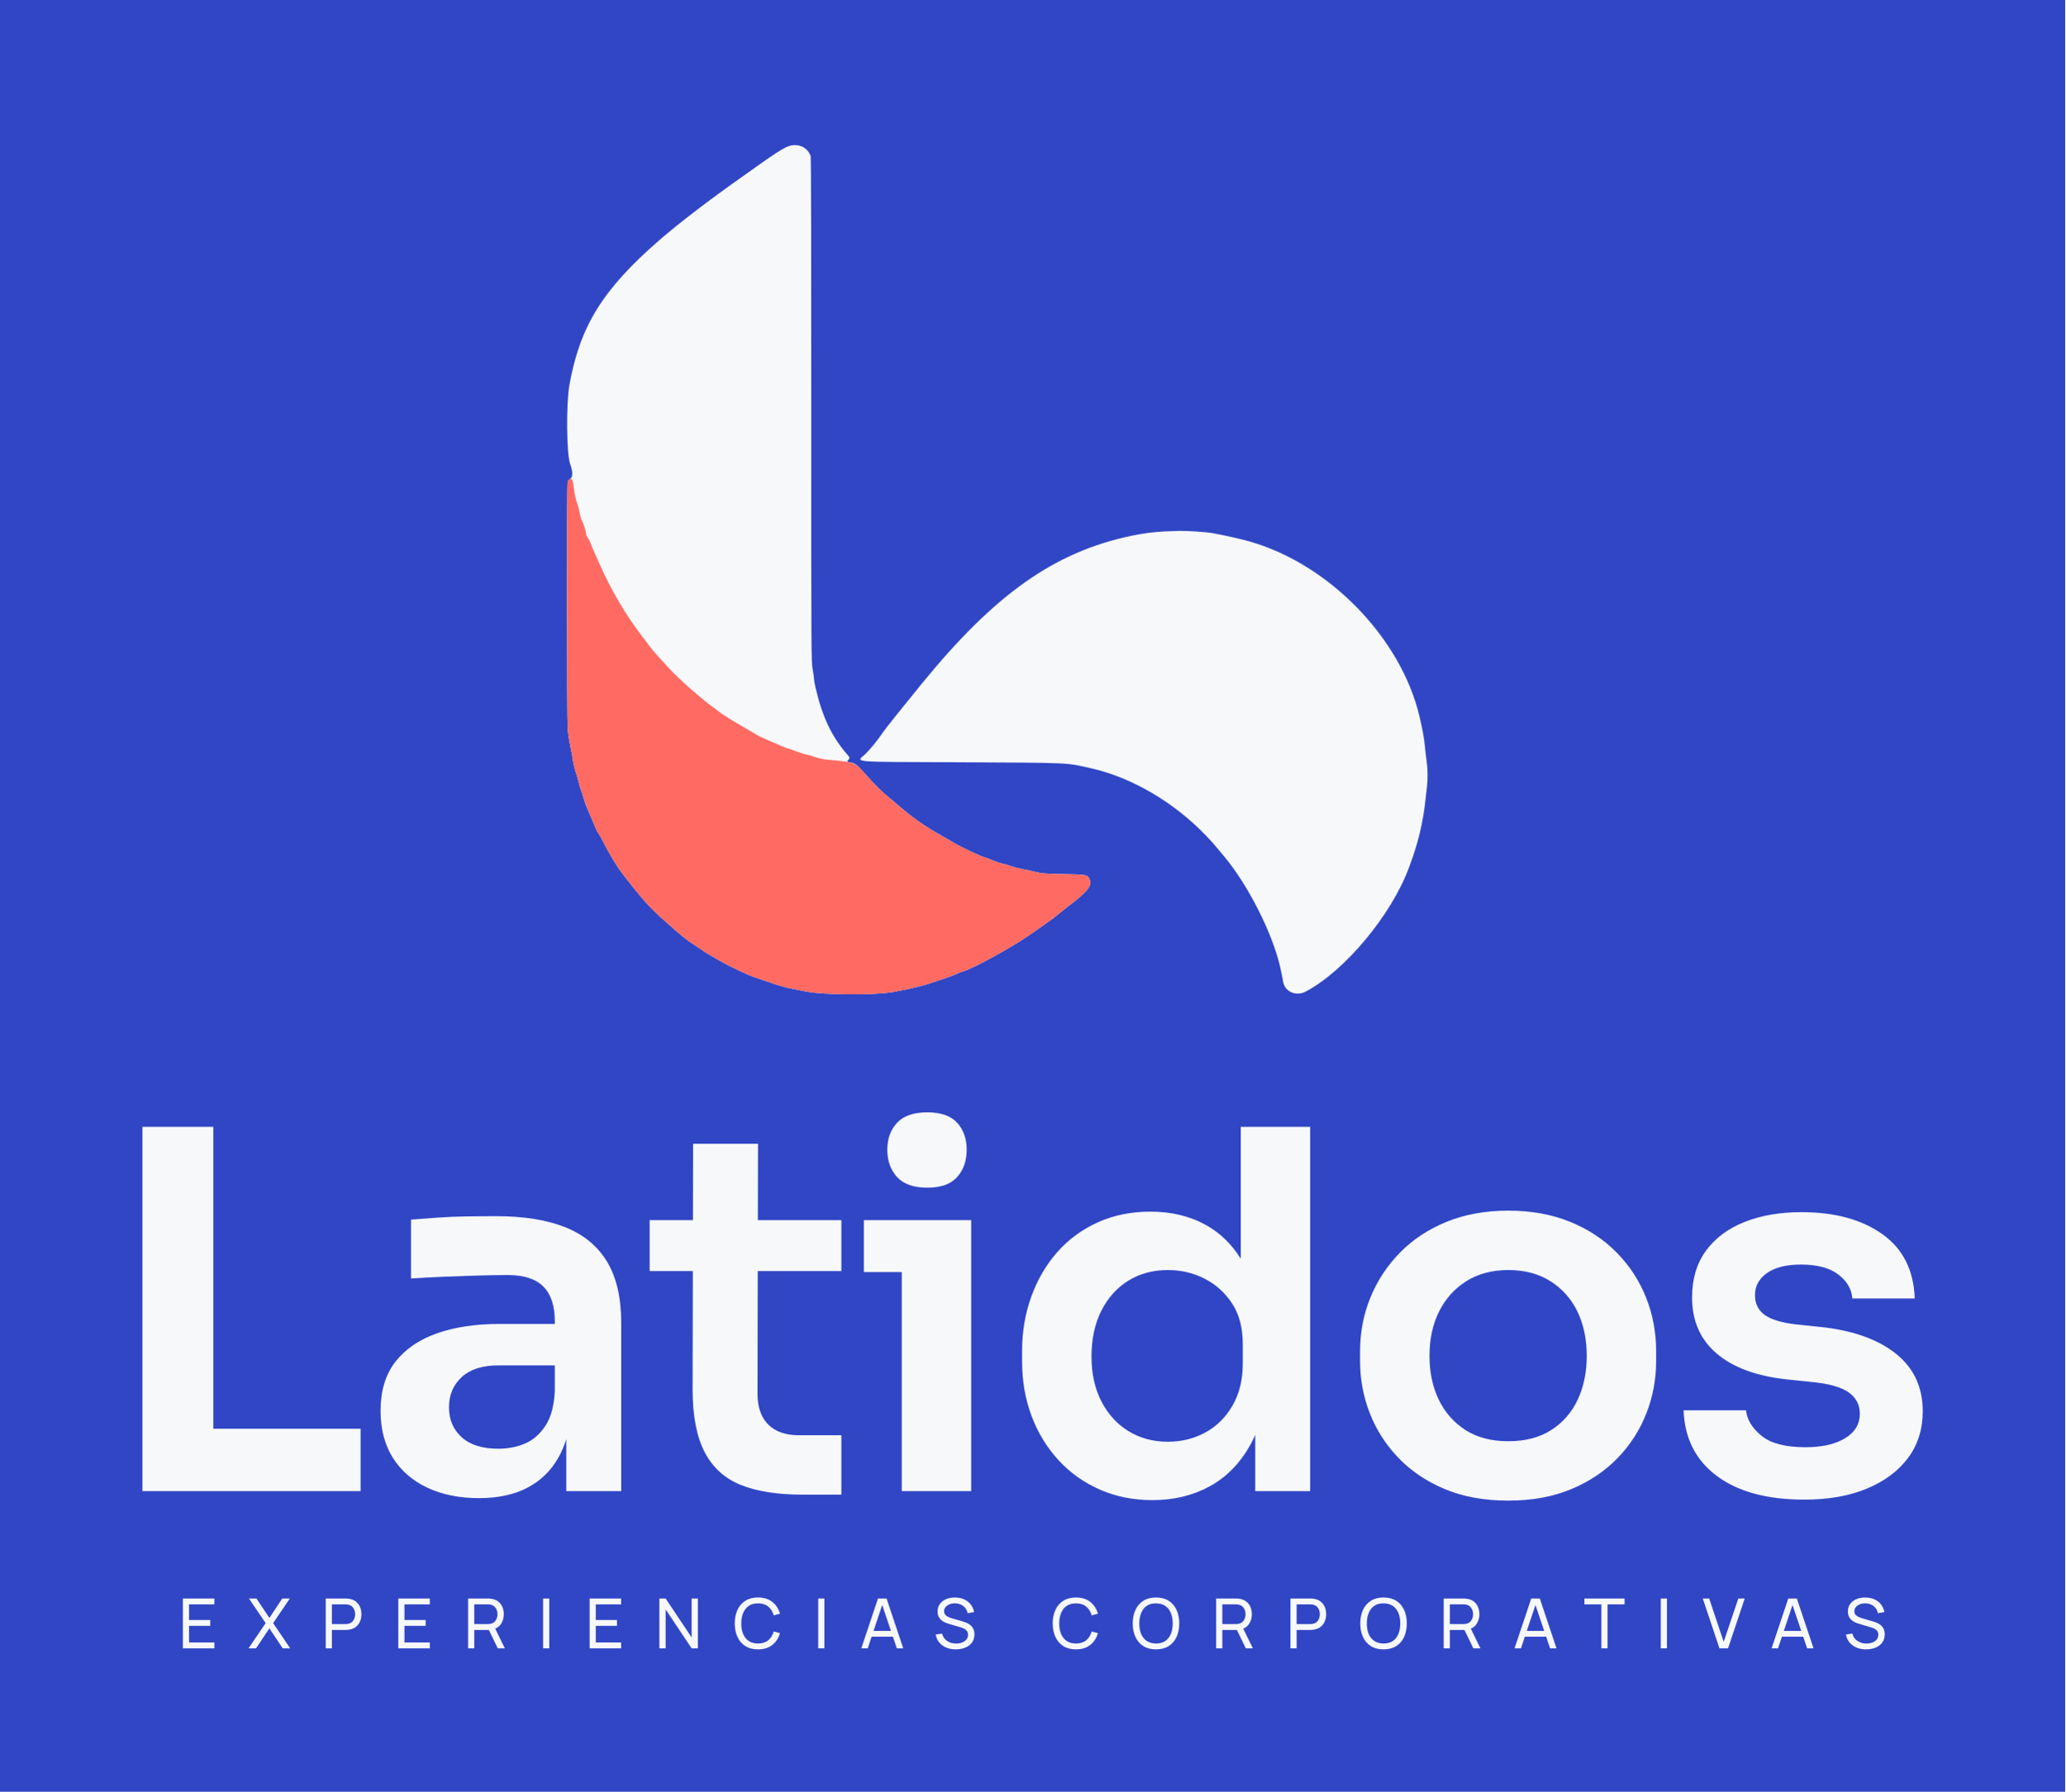
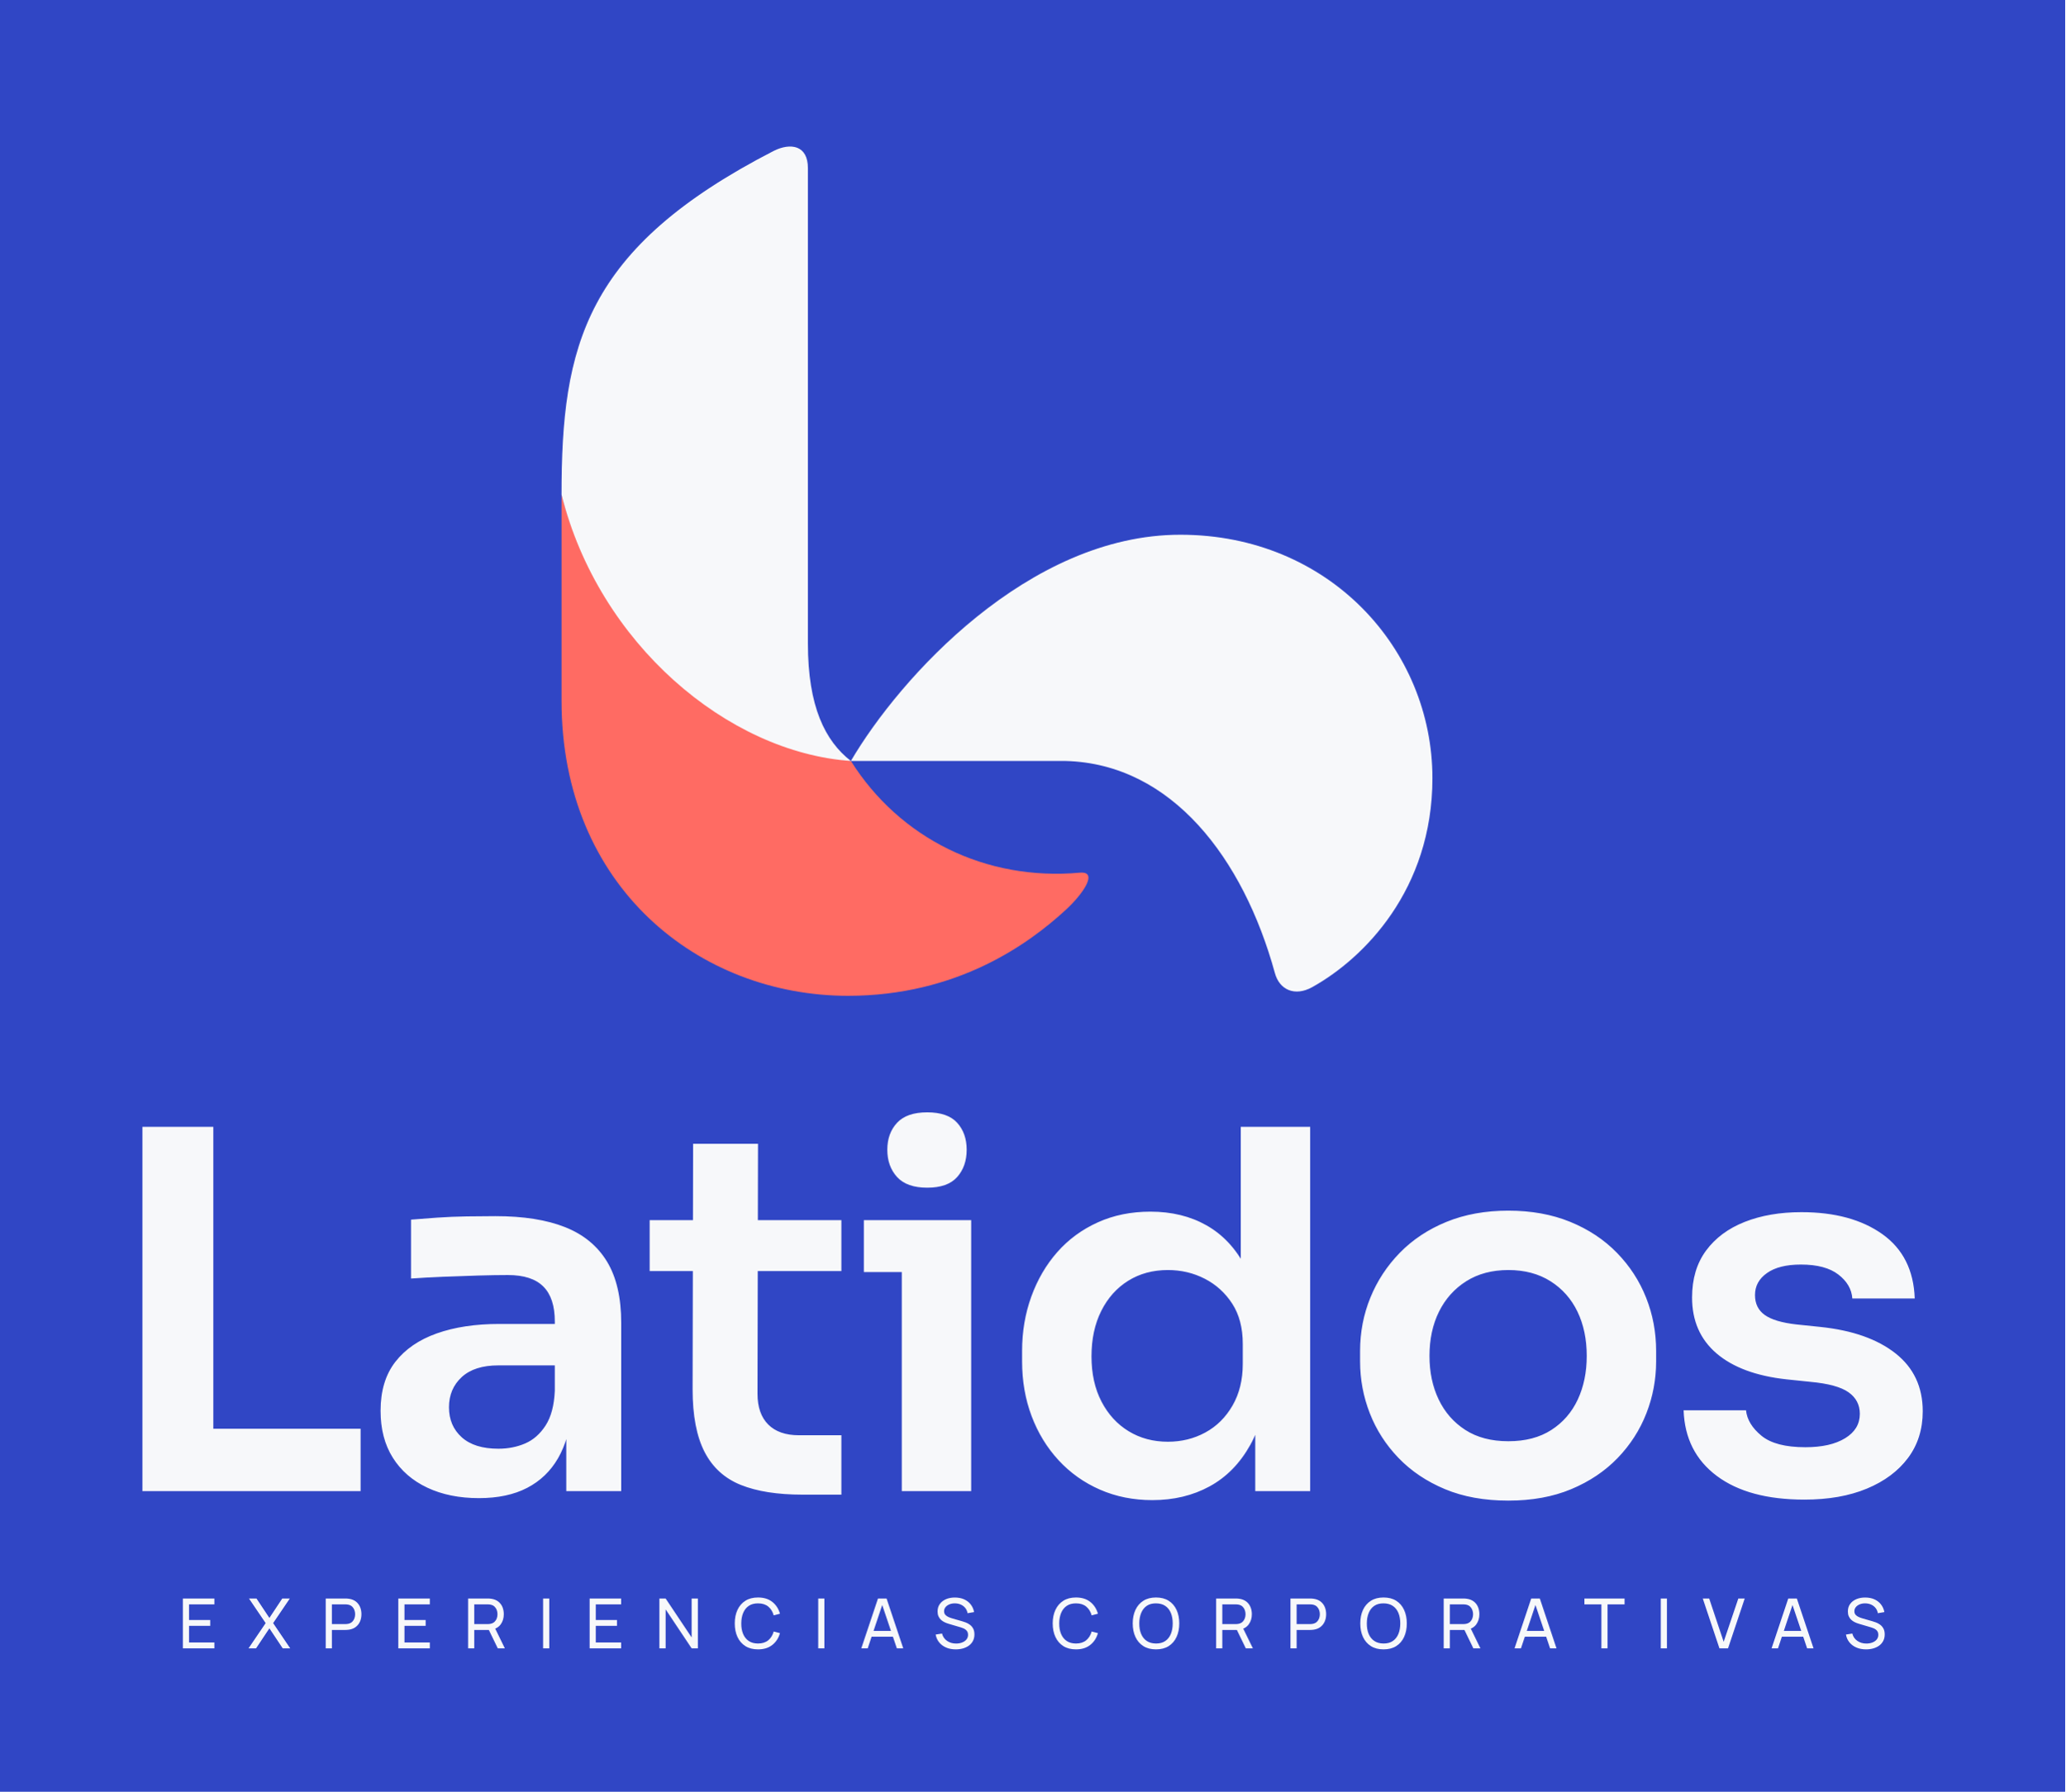
<svg xmlns="http://www.w3.org/2000/svg" viewBox="-80 -80 1160 1006.75" width="1160" height="1006.75">
  <rect id="Fondo" x="-80" y="-80" width="1160" height="1006.75" fill="#3046C5" />
  <g id="Simbolo">
-     <path id="simbolo" fill="#F7F8FA" fill-rule="nonzero" d="M361.51 2.73C358.72 4.07 353.92 7.19 346.24 12.67C343.23 14.83 338.88 17.91 336.57 19.54C318.29 32.41 301.61 45.18 290.48 54.83C258.66 82.44 245.78 103.14 239.85 136.22C237.94 146.87 238.2 175.04 240.25 180.7C241.85 185.09 241.84 188.17 240.24 189.07C239.35 189.57 238.98 190.13 238.77 191.3C238.34 193.7 238.41 323.79 238.84 329.33C239.04 331.98 239.74 336.56 240.39 339.5C241.03 342.44 241.69 346.01 241.84 347.44C242 348.87 242.72 351.83 243.44 354.02C244.17 356.22 244.95 358.93 245.18 360.05C245.4 361.17 245.95 362.99 246.39 364.1C246.82 365.21 247.47 367.25 247.83 368.64C248.19 370.02 249.09 372.51 249.82 374.16C250.56 375.81 251.6 378.24 252.14 379.55C254.73 385.86 255.35 387.22 256.18 388.33C256.67 388.99 257.51 390.42 258.05 391.52C261.49 398.5 266.44 406.8 269.62 410.91C281.04 425.65 284.33 429.32 293.49 437.53C302.74 445.82 305.23 447.82 310.25 451.07C312.33 452.41 314.52 453.89 315.1 454.33C316.13 455.13 317.5 455.94 324.61 459.99C330.52 463.37 339.79 467.72 344.35 469.27C345.89 469.79 348.58 470.7 350.34 471.3C359.41 474.37 360.72 474.75 365.5 475.64C367.25 475.97 370.44 476.61 372.59 477.06C382.34 479.09 411.47 479.25 421.94 477.33C432.9 475.32 439.22 473.72 446.87 471.03C448.19 470.57 450.7 469.7 452.46 469.11C454.21 468.52 456.37 467.66 457.25 467.21C458.12 466.77 459.63 466.19 460.59 465.93C466.15 464.43 487.36 452.86 498 445.53C508.39 438.36 511.98 435.77 514.29 433.79C515.6 432.66 518.28 430.52 520.23 429.04C531.31 420.64 533.77 417.39 531.83 413.65C530.72 411.49 530.07 411.37 517.48 411.15C506.72 410.96 505.6 410.88 501.52 409.89C499.11 409.31 495.63 408.56 493.79 408.23C491.96 407.9 489.34 407.21 487.97 406.7C486.61 406.18 484.43 405.55 483.13 405.28C481.84 405.02 479.13 404.1 477.11 403.25C475.09 402.39 473.23 401.69 472.97 401.69C471.91 401.69 458.8 395.49 455.65 393.49C454.55 392.8 451.77 391.18 449.46 389.9C439.77 384.49 433.01 379.8 425.33 373.16C423.8 371.83 421.28 369.72 419.75 368.47C415.31 364.85 411.62 361.21 406.39 355.31C401.34 349.61 400.45 348.9 397.79 348.42C395.63 348.03 395.53 347.92 396.42 347.03C397.47 345.98 397.43 345.7 395.9 343.95C387.22 334.01 381.91 322.83 378.11 306.51C377.64 304.51 377.26 302.34 377.26 301.67C377.26 301.01 376.9 298.43 376.46 295.93C375.67 291.45 375.66 289.8 375.69 149.98C375.71 59.8 375.58 8.2 375.33 7.57C373.21 2.09 367.22 0 361.51 2.73M574.32 218.59C568.15 218.87 561.85 219.69 555.37 221.06C512.22 230.21 479.04 253.62 437.98 303.88C426.21 318.29 417.42 329.3 415.95 331.48C413.04 335.82 409.05 340.75 406.22 343.51C401.08 348.55 394.97 348 459.28 348.3C522.38 348.61 518.64 348.44 532.97 351.7C555.94 356.92 579.65 370.88 597.66 389.78C601.19 393.48 601.89 394.29 607.9 401.54C621.1 417.48 634.43 443.77 638.93 462.72C639.51 465.16 640.51 470.05 640.73 471.53C641.59 477.17 647.96 480 653.39 477.15C675.3 465.62 701.49 434.23 711.34 407.68C713.53 401.77 713.92 400.63 715.3 396.11C717.75 388.08 719.65 378.86 720.55 370.58C720.87 367.62 721.3 363.85 721.51 362.2C722.06 357.79 721.99 352.26 721.33 347.69C721.01 345.47 720.56 341.59 720.34 339.06C719.95 334.86 719 329.61 717.34 322.57C707 278.76 667.07 237.41 622.59 224.44C617.27 222.89 609.78 221.19 601.25 219.58C597.81 218.93 586.92 218.19 582.3 218.29C581.09 218.31 577.5 218.45 574.32 218.59" />
-     <path id="simbolo-acento" fill="#FF6B63" fill-rule="nonzero" d="M240.04 189.19C239.34 189.55 238.97 190.15 238.77 191.28C238.34 193.7 238.4 323.76 238.84 329.33C239.04 331.98 239.74 336.56 240.39 339.5C241.03 342.44 241.69 346.01 241.84 347.44C242 348.87 242.72 351.83 243.44 354.02C244.17 356.22 244.95 358.93 245.18 360.05C245.4 361.17 245.95 362.99 246.39 364.1C246.82 365.21 247.47 367.25 247.83 368.64C248.19 370.02 249.09 372.51 249.82 374.16C250.56 375.81 251.6 378.24 252.14 379.55C254.73 385.86 255.35 387.22 256.18 388.33C256.67 388.99 257.51 390.42 258.05 391.52C261.49 398.5 266.44 406.8 269.62 410.91C281.04 425.65 284.33 429.32 293.49 437.53C302.74 445.82 305.23 447.82 310.25 451.07C312.33 452.41 314.52 453.89 315.1 454.33C316.13 455.13 317.5 455.94 324.61 459.99C330.52 463.37 339.79 467.72 344.35 469.27C345.89 469.79 348.58 470.7 350.34 471.3C359.41 474.37 360.72 474.75 365.5 475.64C367.25 475.97 370.44 476.61 372.59 477.06C382.34 479.09 411.47 479.25 421.94 477.33C432.9 475.32 439.22 473.72 446.87 471.03C448.19 470.57 450.7 469.7 452.46 469.11C454.21 468.52 456.37 467.66 457.25 467.21C458.12 466.77 459.63 466.19 460.59 465.93C466.15 464.43 487.36 452.86 498 445.53C508.39 438.36 511.98 435.77 514.29 433.79C515.6 432.66 518.28 430.52 520.23 429.04C531.31 420.64 533.77 417.39 531.83 413.65C530.72 411.49 530.07 411.37 517.48 411.15C506.72 410.96 505.6 410.88 501.52 409.89C499.11 409.31 495.63 408.56 493.79 408.23C491.96 407.9 489.34 407.21 487.97 406.7C486.61 406.18 484.43 405.55 483.13 405.28C481.84 405.02 479.13 404.1 477.11 403.25C475.09 402.39 473.23 401.69 472.97 401.69C471.91 401.69 458.8 395.49 455.65 393.49C454.55 392.8 451.77 391.18 449.46 389.9C439.77 384.49 433.01 379.8 425.33 373.16C423.8 371.83 421.28 369.72 419.75 368.47C415.31 364.85 411.62 361.21 406.39 355.31C399.91 348 400.84 348.36 384.44 346.83C382.8 346.67 379.98 346.05 378.17 345.44C376.37 344.82 374.13 344.2 373.19 344.04C372.25 343.89 369.64 343.06 367.39 342.21C365.14 341.36 363.11 340.66 362.89 340.66C362.12 340.66 346.93 334.07 345.35 333.05C344.15 332.27 342.39 331.23 338.23 328.87C332.3 325.49 325.44 321.21 323.97 319.96C323.29 319.39 321.6 318.11 320.2 317.12C314.16 312.84 300.52 300.75 295.75 295.46C294.18 293.71 291.55 290.82 289.9 289.03C288.26 287.23 286.24 284.88 285.42 283.79C284.61 282.71 282.51 279.94 280.76 277.63C271.1 264.93 263.49 251.98 256.6 236.54C252.63 227.65 252.07 226.33 251.64 224.94C251.39 224.15 250.74 222.91 250.2 222.17C249.66 221.43 249.21 220.44 249.21 219.95C249.21 218.72 247.72 214.04 246.84 212.5C246.43 211.79 245.88 209.87 245.61 208.22C245.34 206.58 244.62 203.86 244 202.18C243.31 200.3 242.71 197.54 242.43 195.03C241.83 189.62 241.38 188.51 240.04 189.19" />
+     <path id="simbolo-acento" fill="#FF6B63" fill-rule="nonzero" d="M235.41 197.92L235.41 313.78C235.41 418.37 312.65 479.52 396.33 479.52C457.47 479.52 497.7 450.55 518.62 431.24C528.27 422.39 537.12 409.52 526.66 410.33C473.56 415.15 425.29 391.02 397.93 347.57C328.74 339.52 256.33 278.38 235.41 197.92Z" />
+     <path id="forma-1" fill="#F7F8FA" fill-rule="nonzero" d="M235.41 197.92C235.41 114.25 248.29 59.54 354.49 4.83C364.14 0 373.8 1.61 373.8 14.48L373.8 281.6C373.8 317 383.45 336.31 397.93 347.57C328.74 342.74 256.33 281.6 235.41 197.92Z" />
+     <path id="forma-2" fill="#F7F8FA" fill-rule="nonzero" d="M397.93 347.57C425.29 300.91 497.7 220.45 582.98 220.45C666.66 220.45 724.59 284.81 724.59 357.22C724.59 419.98 685.97 458.6 657 474.69C647.35 480 638.66 476.3 636.08 466.64C618.38 402.28 578.16 349.18 518.62 347.57L397.93 347.57Z" />
  </g>
  <g id="Logotipo">
    <path id="logotipo" fill="#F7F8FA" fill-rule="nonzero" d="M39.82 757.84L0 757.84L0 553.13L39.82 553.13L39.82 757.84ZM122.55 757.84L34.21 757.84L34.21 722.79L122.55 722.79L122.55 757.84ZM268.93 757.84L238.08 757.84L238.08 712.69L231.63 712.69L231.63 662.5Q231.63 649.32 225.18 642.87Q218.73 636.42 205.27 636.42L205.27 636.42Q198.26 636.42 188.45 636.7Q178.63 636.98 168.68 637.4Q158.72 637.82 150.87 638.38L150.87 638.38L150.87 605.29Q157.32 604.73 165.45 604.17Q173.58 603.61 182.14 603.47Q190.69 603.33 198.26 603.33L198.26 603.33Q221.82 603.33 237.38 609.5Q252.94 615.67 260.94 628.85Q268.93 642.03 268.93 663.34L268.93 663.34L268.93 757.84ZM189.01 761.77L189.01 761.77Q172.46 761.77 159.98 755.88Q147.5 749.99 140.63 739.05Q133.76 728.12 133.76 712.69L133.76 712.69Q133.76 695.87 142.04 685.21Q150.31 674.56 165.31 669.23Q180.31 663.9 200.5 663.9L200.5 663.9L235.84 663.9L235.84 687.18L199.94 687.18Q186.48 687.18 179.33 693.77Q172.18 700.36 172.18 710.73L172.18 710.73Q172.18 721.11 179.33 727.56Q186.48 734.01 199.94 734.01L199.94 734.01Q208.08 734.01 214.95 731.06Q221.82 728.12 226.44 720.97Q231.07 713.82 231.63 701.48L231.63 701.48L241.17 712.41Q239.76 728.4 233.45 739.34Q227.15 750.27 216.07 756.02Q204.99 761.77 189.01 761.77ZM392.6 759.81L370.72 759.81Q349.69 759.81 336.09 754.34Q322.49 748.87 315.76 735.83Q309.03 722.79 309.03 700.64L309.03 700.64L309.31 562.67L345.77 562.67L345.49 703.16Q345.49 714.38 351.51 720.41Q357.54 726.44 368.76 726.44L368.76 726.44L392.6 726.44L392.6 759.81ZM392.6 634.18L284.91 634.18L284.91 605.57L392.6 605.57L392.6 634.18ZM465.51 757.84L426.53 757.84L426.53 605.57L465.51 605.57L465.51 757.84ZM465.51 634.74L405.22 634.74L405.22 605.57L465.51 605.57L465.51 634.74ZM440.83 587.34L440.83 587.34Q429.33 587.34 423.86 581.32Q418.4 575.29 418.4 566.03L418.4 566.03Q418.4 556.78 423.86 550.89Q429.33 545 440.83 545L440.83 545Q452.33 545 457.66 550.89Q462.98 556.78 462.98 566.03L462.98 566.03Q462.98 575.29 457.66 581.32Q452.33 587.34 440.83 587.34ZM567.3 762.89L567.3 762.89Q551.32 762.89 537.86 757Q524.4 751.11 514.58 740.46Q504.77 729.8 499.44 715.64Q494.11 701.48 494.11 684.93L494.11 684.93L494.11 679.04Q494.11 662.78 499.3 648.48Q504.49 634.18 513.88 623.52Q523.28 612.86 536.6 606.83Q549.92 600.8 566.18 600.8L566.18 600.8Q584.13 600.8 597.73 608.52Q611.33 616.23 619.46 631.65Q627.59 647.08 628.44 670.35L628.44 670.35L616.94 656.89L616.94 553.13L655.92 553.13L655.92 757.84L625.07 757.84L625.07 693.07L631.8 693.07Q630.96 716.34 622.27 731.9Q613.57 747.47 599.41 755.18Q585.25 762.89 567.3 762.89ZM576 730.08L576 730.08Q587.49 730.08 597.03 724.89Q606.56 719.71 612.31 709.75Q618.06 699.8 618.06 686.33L618.06 686.33L618.06 675.12Q618.06 661.66 612.17 652.54Q606.28 643.43 596.75 638.52Q587.21 633.61 576 633.61L576 633.61Q563.38 633.61 553.7 639.64Q544.03 645.67 538.56 656.61Q533.09 667.55 533.09 682.13L533.09 682.13Q533.09 696.71 538.7 707.51Q544.31 718.3 553.98 724.19Q563.66 730.08 576 730.08ZM767.25 763.17L767.25 763.17Q747.06 763.17 731.63 756.72Q716.21 750.27 705.55 739.2Q694.9 728.12 689.43 714.1Q683.96 700.08 683.96 684.93L683.96 684.93L683.96 679.04Q683.96 663.34 689.71 649.18Q695.46 635.02 706.25 623.94Q717.05 612.86 732.47 606.55Q747.9 600.24 767.25 600.24L767.25 600.24Q786.6 600.24 802.02 606.55Q817.44 612.86 828.24 623.94Q839.04 635.02 844.64 649.18Q850.25 663.34 850.25 679.04L850.25 679.04L850.25 684.93Q850.25 700.08 844.78 714.1Q839.32 728.12 828.66 739.2Q818 750.27 802.58 756.72Q787.16 763.17 767.25 763.17ZM767.25 729.8L767.25 729.8Q781.55 729.8 791.36 723.49Q801.18 717.18 806.23 706.39Q811.27 695.59 811.27 681.85L811.27 681.85Q811.27 667.83 806.09 657.03Q800.9 646.23 790.94 639.92Q780.99 633.61 767.25 633.61L767.25 633.61Q753.51 633.61 743.55 639.92Q733.6 646.23 728.27 657.03Q722.94 667.83 722.94 681.85L722.94 681.85Q722.94 695.59 728.13 706.39Q733.31 717.18 743.13 723.49Q752.94 729.8 767.25 729.8ZM933.54 762.61L933.54 762.61Q902.13 762.61 884.32 749.29Q866.52 735.97 865.68 712.41L865.68 712.41L900.73 712.41Q901.57 720.27 909.42 726.72Q917.27 733.17 934.1 733.17L934.1 733.17Q948.12 733.17 956.39 728.12Q964.67 723.07 964.67 714.38L964.67 714.38Q964.67 706.81 958.36 702.32Q952.05 697.83 936.9 696.43L936.9 696.43L923.44 695.03Q897.92 692.22 884.18 680.45Q870.44 668.67 870.44 649.04L870.44 649.04Q870.44 633.33 878.3 622.68Q886.15 612.02 900.03 606.55Q913.91 601.09 931.86 601.09L931.86 601.09Q959.9 601.09 977.29 613.42Q994.67 625.76 995.51 649.6L995.51 649.6L960.46 649.6Q959.9 641.75 952.61 636.14Q945.32 630.53 931.58 630.53L931.58 630.53Q919.24 630.53 912.51 635.3Q905.78 640.06 905.78 647.64L905.78 647.64Q905.78 654.93 911.25 658.85Q916.71 662.78 929.05 664.18L929.05 664.18L942.51 665.58Q969.43 668.39 984.72 680.45Q1000 692.5 1000 712.98L1000 712.98Q1000 728.12 991.73 739.2Q983.45 750.27 968.59 756.44Q953.73 762.61 933.54 762.61Z" />
  </g>
  <g id="Descriptor">
    <path id="descriptor" fill="#F7F8FA" fill-rule="nonzero" d="M40.42 846.17L22.72 846.17L22.72 818.17L40.42 818.17L40.42 821.46L26.18 821.46L26.18 830.23L38.08 830.23L38.08 833.51L26.18 833.51L26.18 842.88L40.42 842.88L40.42 846.17ZM63.82 846.17L59.58 846.17L69.21 831.99L59.84 818.17L64.06 818.17L71.31 829.08L78.54 818.17L82.78 818.17L73.41 831.99L83.01 846.17L78.8 846.17L71.31 834.93L63.82 846.17ZM106.42 846.17L102.96 846.17L102.96 818.17L114.02 818.17Q114.43 818.17 115 818.2Q115.56 818.23 116.09 818.33L116.09 818.33Q118.36 818.68 119.91 819.88Q121.45 821.09 122.23 822.92Q123.01 824.76 123.01 827L123.01 827Q123.01 829.21 122.22 831.05Q121.43 832.89 119.89 834.1Q118.34 835.32 116.09 835.67L116.09 835.67Q115.56 835.75 115 835.79Q114.43 835.83 114.02 835.83L114.02 835.83L106.42 835.83L106.42 846.17ZM106.42 821.46L106.42 832.54L113.91 832.54Q114.28 832.54 114.75 832.5Q115.23 832.46 115.66 832.36L115.66 832.36Q117 832.05 117.85 831.23Q118.69 830.4 119.08 829.28Q119.47 828.16 119.47 827L119.47 827Q119.47 825.83 119.08 824.71Q118.69 823.59 117.85 822.76Q117 821.92 115.66 821.63L115.66 821.63Q115.23 821.51 114.75 821.49Q114.28 821.46 113.91 821.46L113.91 821.46L106.42 821.46ZM161.43 846.17L143.73 846.17L143.73 818.17L161.43 818.17L161.43 821.46L147.19 821.46L147.19 830.23L159.09 830.23L159.09 833.51L147.19 833.51L147.19 842.88L161.43 842.88L161.43 846.17ZM186.39 846.17L182.93 846.17L182.93 818.17L193.99 818.17Q194.4 818.17 194.96 818.2Q195.53 818.23 196.05 818.33L196.05 818.33Q198.33 818.68 199.87 819.88Q201.42 821.09 202.2 822.92Q202.97 824.76 202.97 827L202.97 827Q202.97 830.24 201.28 832.63Q199.59 835.01 196.32 835.61L196.32 835.61L195 835.83L186.39 835.83L186.39 846.17ZM203.56 846.17L199.59 846.17L194.07 834.78L197.49 833.73L203.56 846.17ZM186.39 821.46L186.39 832.54L193.87 832.54Q194.24 832.54 194.72 832.5Q195.2 832.46 195.62 832.36L195.62 832.36Q196.97 832.05 197.81 831.23Q198.66 830.4 199.05 829.28Q199.43 828.16 199.43 827L199.43 827Q199.43 825.83 199.05 824.71Q198.66 823.59 197.81 822.76Q196.97 821.92 195.62 821.63L195.62 821.63Q195.2 821.51 194.72 821.49Q194.24 821.46 193.87 821.46L193.87 821.46L186.39 821.46ZM228.52 846.17L225.06 846.17L225.06 818.17L228.52 818.17L228.52 846.17ZM268.88 846.17L251.19 846.17L251.19 818.17L268.88 818.17L268.88 821.46L254.65 821.46L254.65 830.23L266.55 830.23L266.55 833.51L254.65 833.51L254.65 842.88L268.88 842.88L268.88 846.17ZM293.88 846.17L290.38 846.17L290.38 818.17L293.88 818.17L308.49 840.05L308.49 818.17L311.99 818.17L311.99 846.17L308.49 846.17L293.88 824.28L293.88 846.17ZM345.77 846.75L345.77 846.75Q341.59 846.75 338.68 844.91Q335.76 843.06 334.23 839.77Q332.71 836.49 332.71 832.17L332.71 832.17Q332.71 827.85 334.23 824.57Q335.76 821.28 338.68 819.43Q341.59 817.59 345.77 817.59L345.77 817.59Q350.64 817.59 353.78 820.06Q356.92 822.53 358.1 826.71L358.1 826.71L354.58 827.64Q353.73 824.51 351.53 822.7Q349.33 820.89 345.77 820.89L345.77 820.89Q342.64 820.89 340.56 822.31Q338.48 823.73 337.43 826.27Q336.38 828.81 336.36 832.17L336.36 832.17Q336.34 835.51 337.39 838.05Q338.44 840.59 340.54 842.02Q342.64 843.45 345.77 843.45L345.77 843.45Q349.33 843.45 351.53 841.63Q353.73 839.81 354.58 836.7L354.58 836.7L358.1 837.63Q356.92 841.8 353.78 844.27Q350.64 846.75 345.77 846.75ZM383.06 846.17L379.6 846.17L379.6 818.17L383.06 818.17L383.06 846.17ZM407.39 846.17L403.79 846.17L413.16 818.17L417.98 818.17L427.35 846.17L423.76 846.17L414.99 820.19L416.08 820.19L407.39 846.17ZM422.84 839.62L408.3 839.62L408.3 836.37L422.84 836.37L422.84 839.62ZM456.85 846.75L456.85 846.75Q453.87 846.75 451.49 845.74Q449.11 844.73 447.56 842.85Q446.02 840.98 445.55 838.41L445.55 838.41L449.13 837.85Q449.81 840.49 451.96 841.98Q454.11 843.47 457.02 843.47L457.02 843.47Q458.91 843.47 460.44 842.87Q461.96 842.28 462.86 841.17Q463.75 840.06 463.75 838.55L463.75 838.55Q463.75 837.61 463.43 836.94Q463.11 836.27 462.55 835.8Q462 835.32 461.3 834.99Q460.6 834.66 459.84 834.44L459.84 834.44L452.71 832.33Q451.54 831.98 450.45 831.44Q449.36 830.91 448.51 830.1Q447.65 829.29 447.14 828.15Q446.64 827.02 446.64 825.46L446.64 825.46Q446.64 822.97 447.93 821.21Q449.23 819.45 451.44 818.52Q453.66 817.59 456.44 817.61L456.44 817.61Q459.26 817.63 461.49 818.61Q463.71 819.59 465.18 821.42Q466.65 823.24 467.15 825.79L467.15 825.79L463.48 826.43Q463.19 824.72 462.19 823.49Q461.18 822.25 459.69 821.58Q458.19 820.91 456.4 820.89L456.4 820.89Q454.69 820.87 453.31 821.44Q451.93 822 451.11 823Q450.29 824 450.29 825.31L450.29 825.31Q450.29 826.59 451.03 827.38Q451.77 828.16 452.85 828.62Q453.93 829.08 454.96 829.37L454.96 829.37L460.29 830.91Q461.2 831.16 462.4 831.61Q463.59 832.05 464.72 832.86Q465.85 833.67 466.59 835Q467.33 836.33 467.33 838.35L467.33 838.35Q467.33 840.38 466.52 841.95Q465.71 843.53 464.28 844.59Q462.84 845.65 460.93 846.2Q459.03 846.75 456.85 846.75ZM524.37 846.75L524.37 846.75Q520.19 846.75 517.27 844.91Q514.36 843.06 512.83 839.77Q511.3 836.49 511.3 832.17L511.3 832.17Q511.3 827.85 512.83 824.57Q514.36 821.28 517.27 819.43Q520.19 817.59 524.37 817.59L524.37 817.59Q529.23 817.59 532.37 820.06Q535.51 822.53 536.7 826.71L536.7 826.71L533.18 827.64Q532.32 824.51 530.12 822.7Q527.93 820.89 524.37 820.89L524.37 820.89Q521.24 820.89 519.16 822.31Q517.08 823.73 516.03 826.27Q514.98 828.81 514.96 832.17L514.96 832.17Q514.94 835.51 515.99 838.05Q517.04 840.59 519.14 842.02Q521.24 843.45 524.37 843.45L524.37 843.45Q527.93 843.45 530.12 841.63Q532.32 839.81 533.18 836.7L533.18 836.7L536.7 837.63Q535.51 841.8 532.37 844.27Q529.23 846.75 524.37 846.75ZM569.32 846.75L569.32 846.75Q565.14 846.75 562.22 844.91Q559.31 843.06 557.78 839.77Q556.25 836.49 556.25 832.17L556.25 832.17Q556.25 827.85 557.78 824.57Q559.31 821.28 562.22 819.43Q565.14 817.59 569.32 817.59L569.32 817.59Q573.52 817.59 576.44 819.43Q579.35 821.28 580.87 824.57Q582.39 827.85 582.39 832.17L582.39 832.17Q582.39 836.49 580.87 839.77Q579.35 843.06 576.44 844.91Q573.52 846.75 569.32 846.75ZM569.32 843.45L569.32 843.45Q572.45 843.47 574.54 842.04Q576.63 840.61 577.67 838.06Q578.71 835.51 578.71 832.17L578.71 832.17Q578.71 828.81 577.67 826.28Q576.63 823.75 574.54 822.33Q572.45 820.91 569.32 820.89L569.32 820.89Q566.19 820.87 564.12 822.29Q562.05 823.71 561 826.26Q559.95 828.81 559.93 832.17L559.93 832.17Q559.91 835.51 560.96 838.04Q562.01 840.57 564.1 842Q566.19 843.43 569.32 843.45ZM606.57 846.17L603.11 846.17L603.11 818.17L614.17 818.17Q614.58 818.17 615.15 818.2Q615.71 818.23 616.24 818.33L616.24 818.33Q618.51 818.68 620.06 819.88Q621.6 821.09 622.38 822.92Q623.16 824.76 623.16 827L623.16 827Q623.16 830.24 621.47 832.63Q619.77 835.01 616.51 835.61L616.51 835.61L615.19 835.83L606.57 835.83L606.57 846.17ZM623.74 846.17L619.77 846.17L614.25 834.78L617.67 833.73L623.74 846.17ZM606.57 821.46L606.57 832.54L614.06 832.54Q614.43 832.54 614.9 832.5Q615.38 832.46 615.81 832.36L615.81 832.36Q617.15 832.05 617.99 831.23Q618.84 830.4 619.23 829.28Q619.62 828.16 619.62 827L619.62 827Q619.62 825.83 619.23 824.71Q618.84 823.59 617.99 822.76Q617.15 821.92 615.81 821.63L615.81 821.63Q615.38 821.51 614.9 821.49Q614.43 821.46 614.06 821.46L614.06 821.46L606.57 821.46ZM648.31 846.17L644.85 846.17L644.85 818.17L655.92 818.17Q656.32 818.17 656.89 818.2Q657.45 818.23 657.98 818.33L657.98 818.33Q660.25 818.68 661.8 819.88Q663.34 821.09 664.12 822.92Q664.9 824.76 664.9 827L664.9 827Q664.9 829.21 664.11 831.05Q663.32 832.89 661.78 834.1Q660.23 835.32 657.98 835.67L657.98 835.67Q657.45 835.75 656.89 835.79Q656.32 835.83 655.92 835.83L655.92 835.83L648.31 835.83L648.31 846.17ZM648.31 821.46L648.31 832.54L655.8 832.54Q656.17 832.54 656.65 832.5Q657.12 832.46 657.55 832.36L657.55 832.36Q658.89 832.05 659.74 831.23Q660.58 830.4 660.97 829.28Q661.36 828.16 661.36 827L661.36 827Q661.36 825.83 660.97 824.71Q660.58 823.59 659.74 822.76Q658.89 821.92 657.55 821.63L657.55 821.63Q657.12 821.51 656.65 821.49Q656.17 821.46 655.8 821.46L655.8 821.46L648.31 821.46ZM697.13 846.75L697.13 846.75Q692.95 846.75 690.04 844.91Q687.12 843.06 685.59 839.77Q684.07 836.49 684.07 832.17L684.07 832.17Q684.07 827.85 685.59 824.57Q687.12 821.28 690.04 819.43Q692.95 817.59 697.13 817.59L697.13 817.59Q701.33 817.59 704.25 819.43Q707.17 821.28 708.68 824.57Q710.2 827.85 710.2 832.17L710.2 832.17Q710.2 836.49 708.68 839.77Q707.17 843.06 704.25 844.91Q701.33 846.75 697.13 846.75ZM697.13 843.45L697.13 843.45Q700.26 843.47 702.36 842.04Q704.45 840.61 705.49 838.06Q706.53 835.51 706.53 832.17L706.53 832.17Q706.53 828.81 705.49 826.28Q704.45 823.75 702.36 822.33Q700.26 820.91 697.13 820.89L697.13 820.89Q694 820.87 691.93 822.29Q689.86 823.71 688.81 826.26Q687.76 828.81 687.74 832.17L687.74 832.17Q687.72 835.51 688.77 838.04Q689.82 840.57 691.91 842Q694 843.43 697.13 843.45ZM734.39 846.17L730.92 846.17L730.92 818.17L741.99 818.17Q742.4 818.17 742.96 818.2Q743.52 818.23 744.05 818.33L744.05 818.33Q746.32 818.68 747.87 819.88Q749.42 821.09 750.19 822.92Q750.97 824.76 750.97 827L750.97 827Q750.97 830.24 749.28 832.63Q747.59 835.01 744.32 835.61L744.32 835.61L743 835.83L734.39 835.83L734.39 846.17ZM751.55 846.17L747.59 846.17L742.07 834.78L745.49 833.73L751.55 846.17ZM734.39 821.46L734.39 832.54L741.87 832.54Q742.24 832.54 742.72 832.5Q743.19 832.46 743.62 832.36L743.62 832.36Q744.96 832.05 745.81 831.23Q746.65 830.4 747.04 829.28Q747.43 828.16 747.43 827L747.43 827Q747.43 825.83 747.04 824.71Q746.65 823.59 745.81 822.76Q744.96 821.92 743.62 821.63L743.62 821.63Q743.19 821.51 742.72 821.49Q742.24 821.46 741.87 821.46L741.87 821.46L734.39 821.46ZM774.32 846.17L770.72 846.17L780.09 818.17L784.92 818.17L794.29 846.17L790.69 846.17L781.92 820.19L783.01 820.19L774.32 846.17ZM789.78 839.62L775.23 839.62L775.23 836.37L789.78 836.37L789.78 839.62ZM822.97 846.17L819.5 846.17L819.5 821.46L809.96 821.46L809.96 818.17L832.51 818.17L832.51 821.46L822.97 821.46L822.97 846.17ZM856.31 846.17L852.85 846.17L852.85 818.17L856.31 818.17L856.31 846.17ZM890.64 846.17L885.82 846.17L876.45 818.17L880.05 818.17L888.19 842.49L896.42 818.17L900.01 818.17L890.64 846.17ZM918.7 846.17L915.1 846.17L924.47 818.17L929.29 818.17L938.67 846.17L935.07 846.17L926.3 820.19L927.39 820.19L918.7 846.17ZM934.15 839.62L919.61 839.62L919.61 836.37L934.15 836.37L934.15 839.62ZM968.16 846.75L968.16 846.75Q965.18 846.75 962.8 845.74Q960.42 844.73 958.87 842.85Q957.33 840.98 956.86 838.41L956.86 838.41L960.44 837.85Q961.12 840.49 963.27 841.98Q965.42 843.47 968.33 843.47L968.33 843.47Q970.22 843.47 971.75 842.87Q973.27 842.28 974.17 841.17Q975.06 840.06 975.06 838.55L975.06 838.55Q975.06 837.61 974.74 836.94Q974.42 836.27 973.87 835.8Q973.31 835.32 972.61 834.99Q971.91 834.66 971.15 834.44L971.15 834.44L964.02 832.33Q962.85 831.98 961.76 831.44Q960.67 830.91 959.82 830.1Q958.96 829.29 958.46 828.15Q957.95 827.02 957.95 825.46L957.95 825.46Q957.95 822.97 959.24 821.21Q960.54 819.45 962.75 818.52Q964.97 817.59 967.75 817.61L967.75 817.61Q970.57 817.63 972.8 818.61Q975.02 819.59 976.49 821.42Q977.96 823.24 978.46 825.79L978.46 825.79L974.79 826.43Q974.5 824.72 973.5 823.49Q972.49 822.25 971 821.58Q969.5 820.91 967.71 820.89L967.71 820.89Q966 820.87 964.62 821.44Q963.24 822 962.42 823Q961.61 824 961.61 825.31L961.61 825.31Q961.61 826.59 962.34 827.38Q963.08 828.16 964.16 828.62Q965.24 829.08 966.27 829.37L966.27 829.37L971.6 830.91Q972.51 831.16 973.71 831.61Q974.91 832.05 976.03 832.86Q977.16 833.67 977.9 835Q978.64 836.33 978.64 838.35L978.64 838.35Q978.64 840.38 977.83 841.95Q977.02 843.53 975.59 844.59Q974.15 845.65 972.24 846.2Q970.34 846.75 968.16 846.75Z" />
  </g>
</svg>
